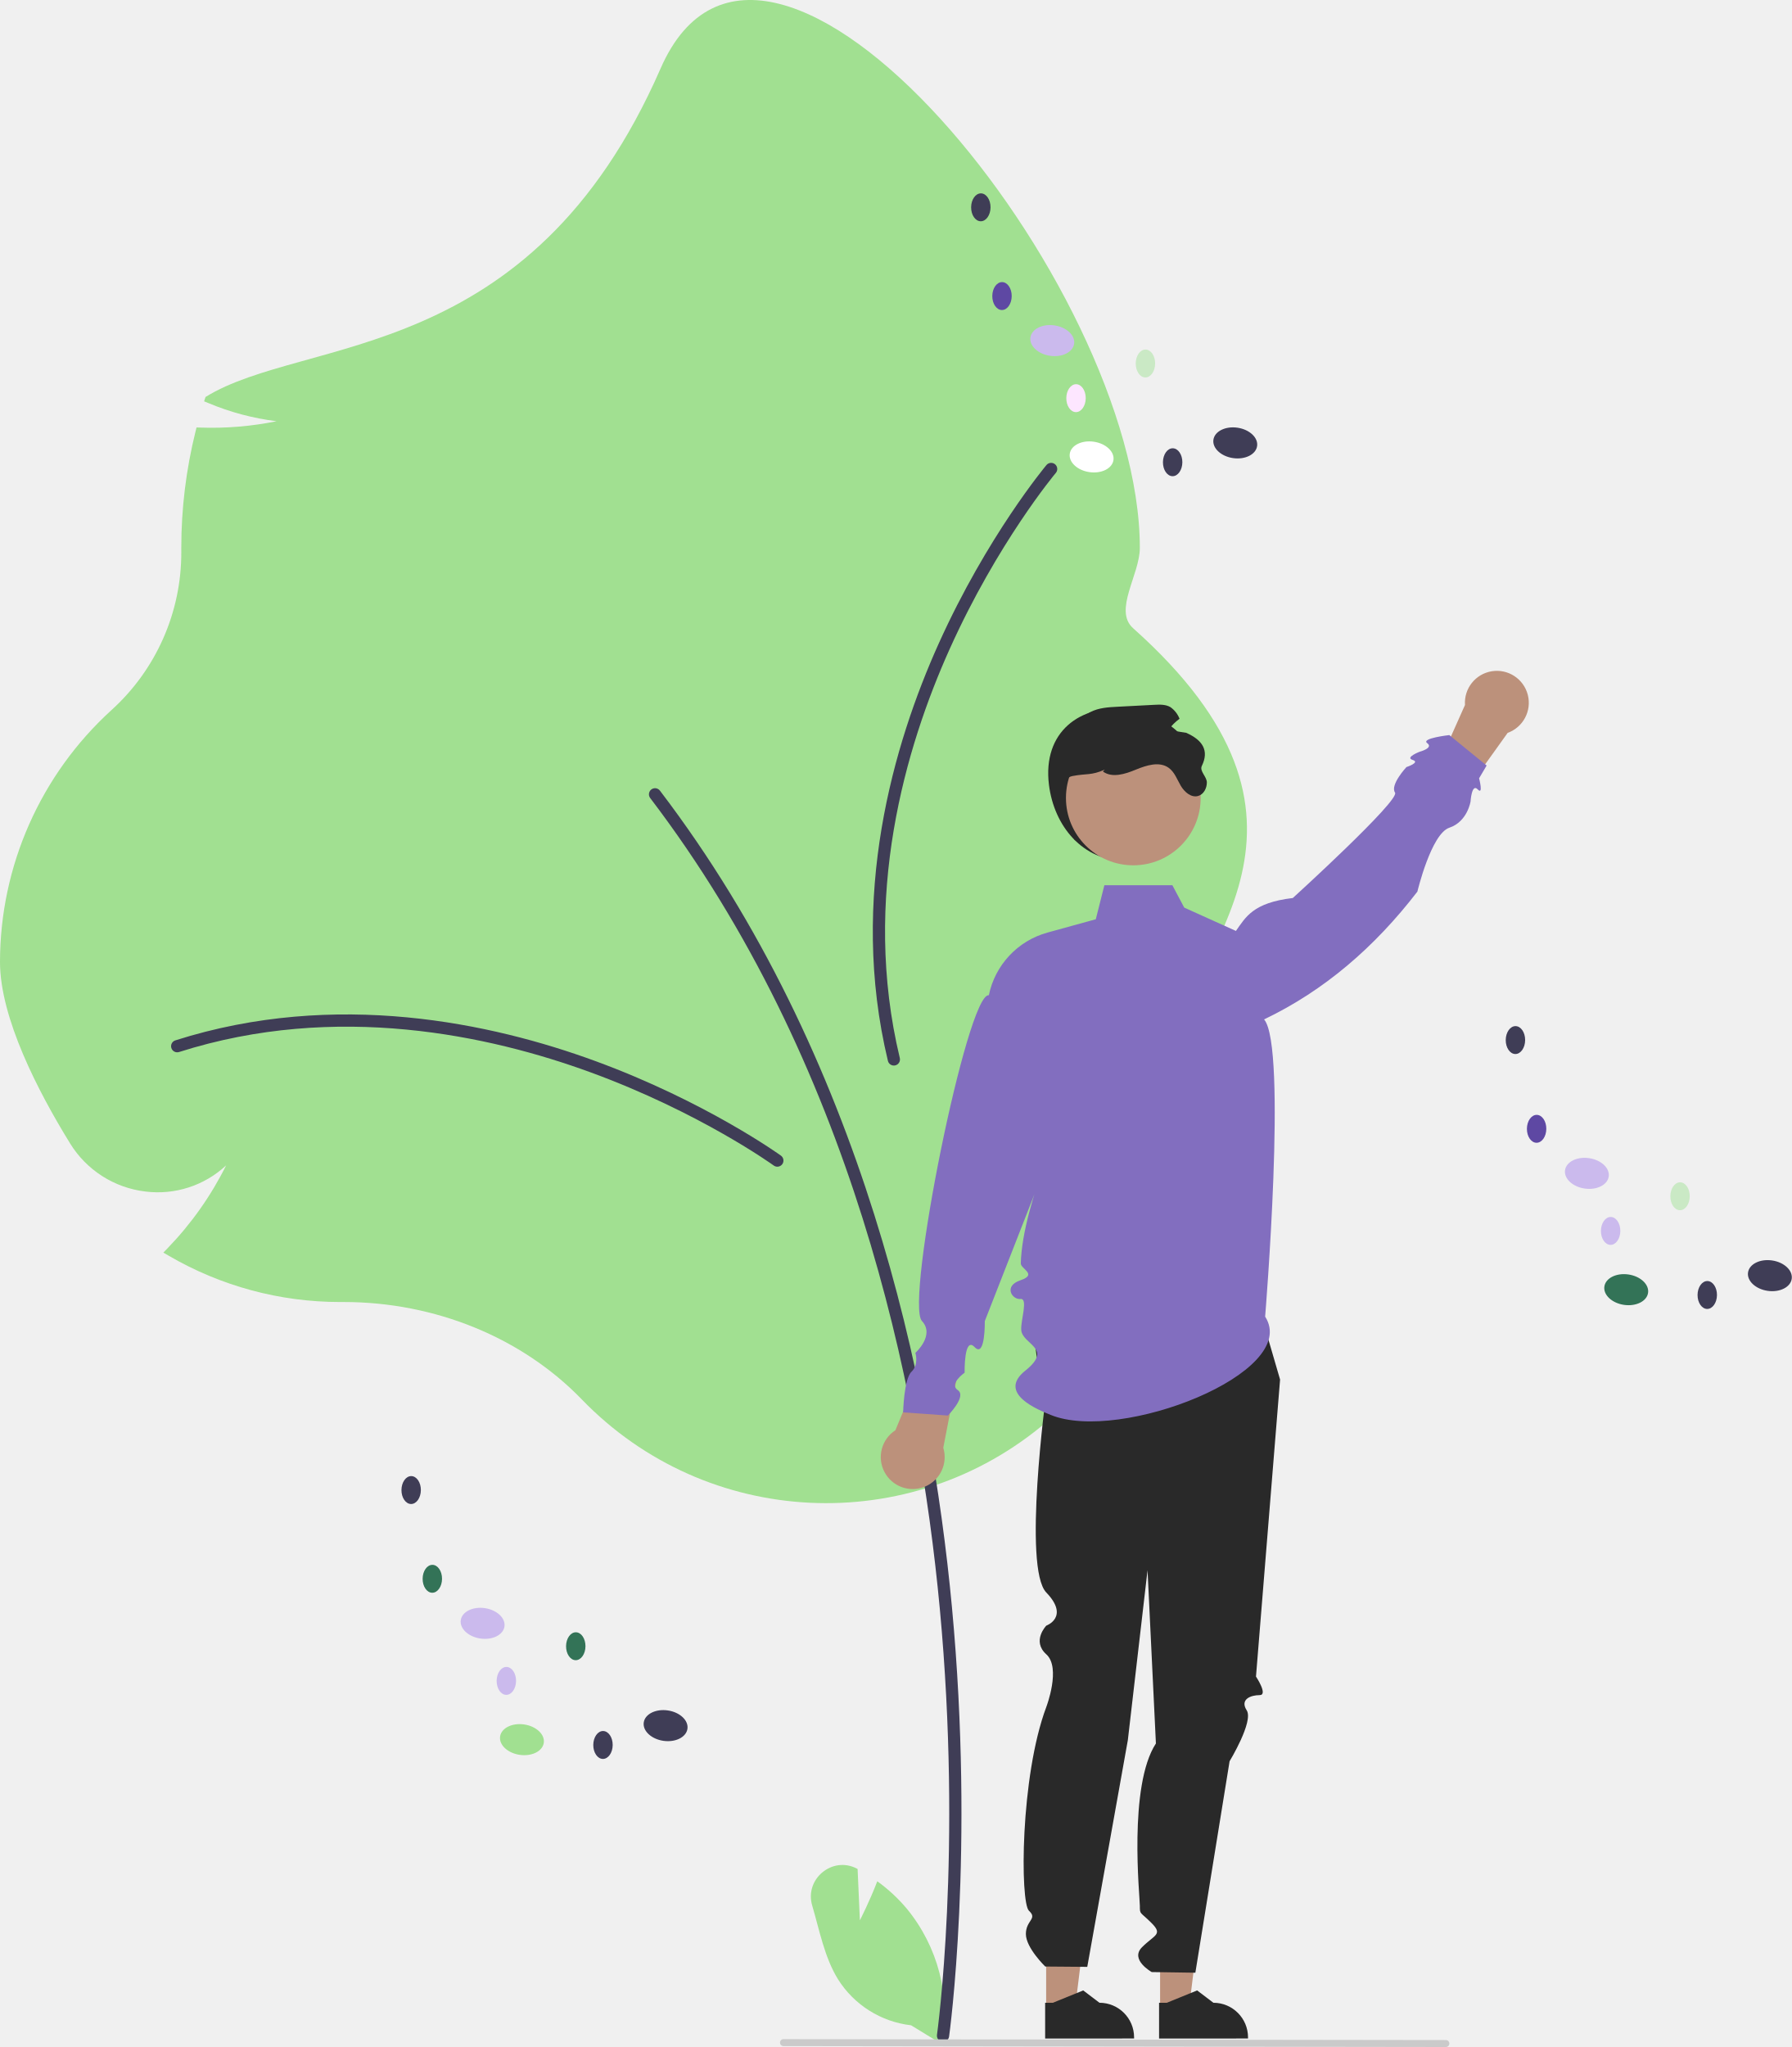
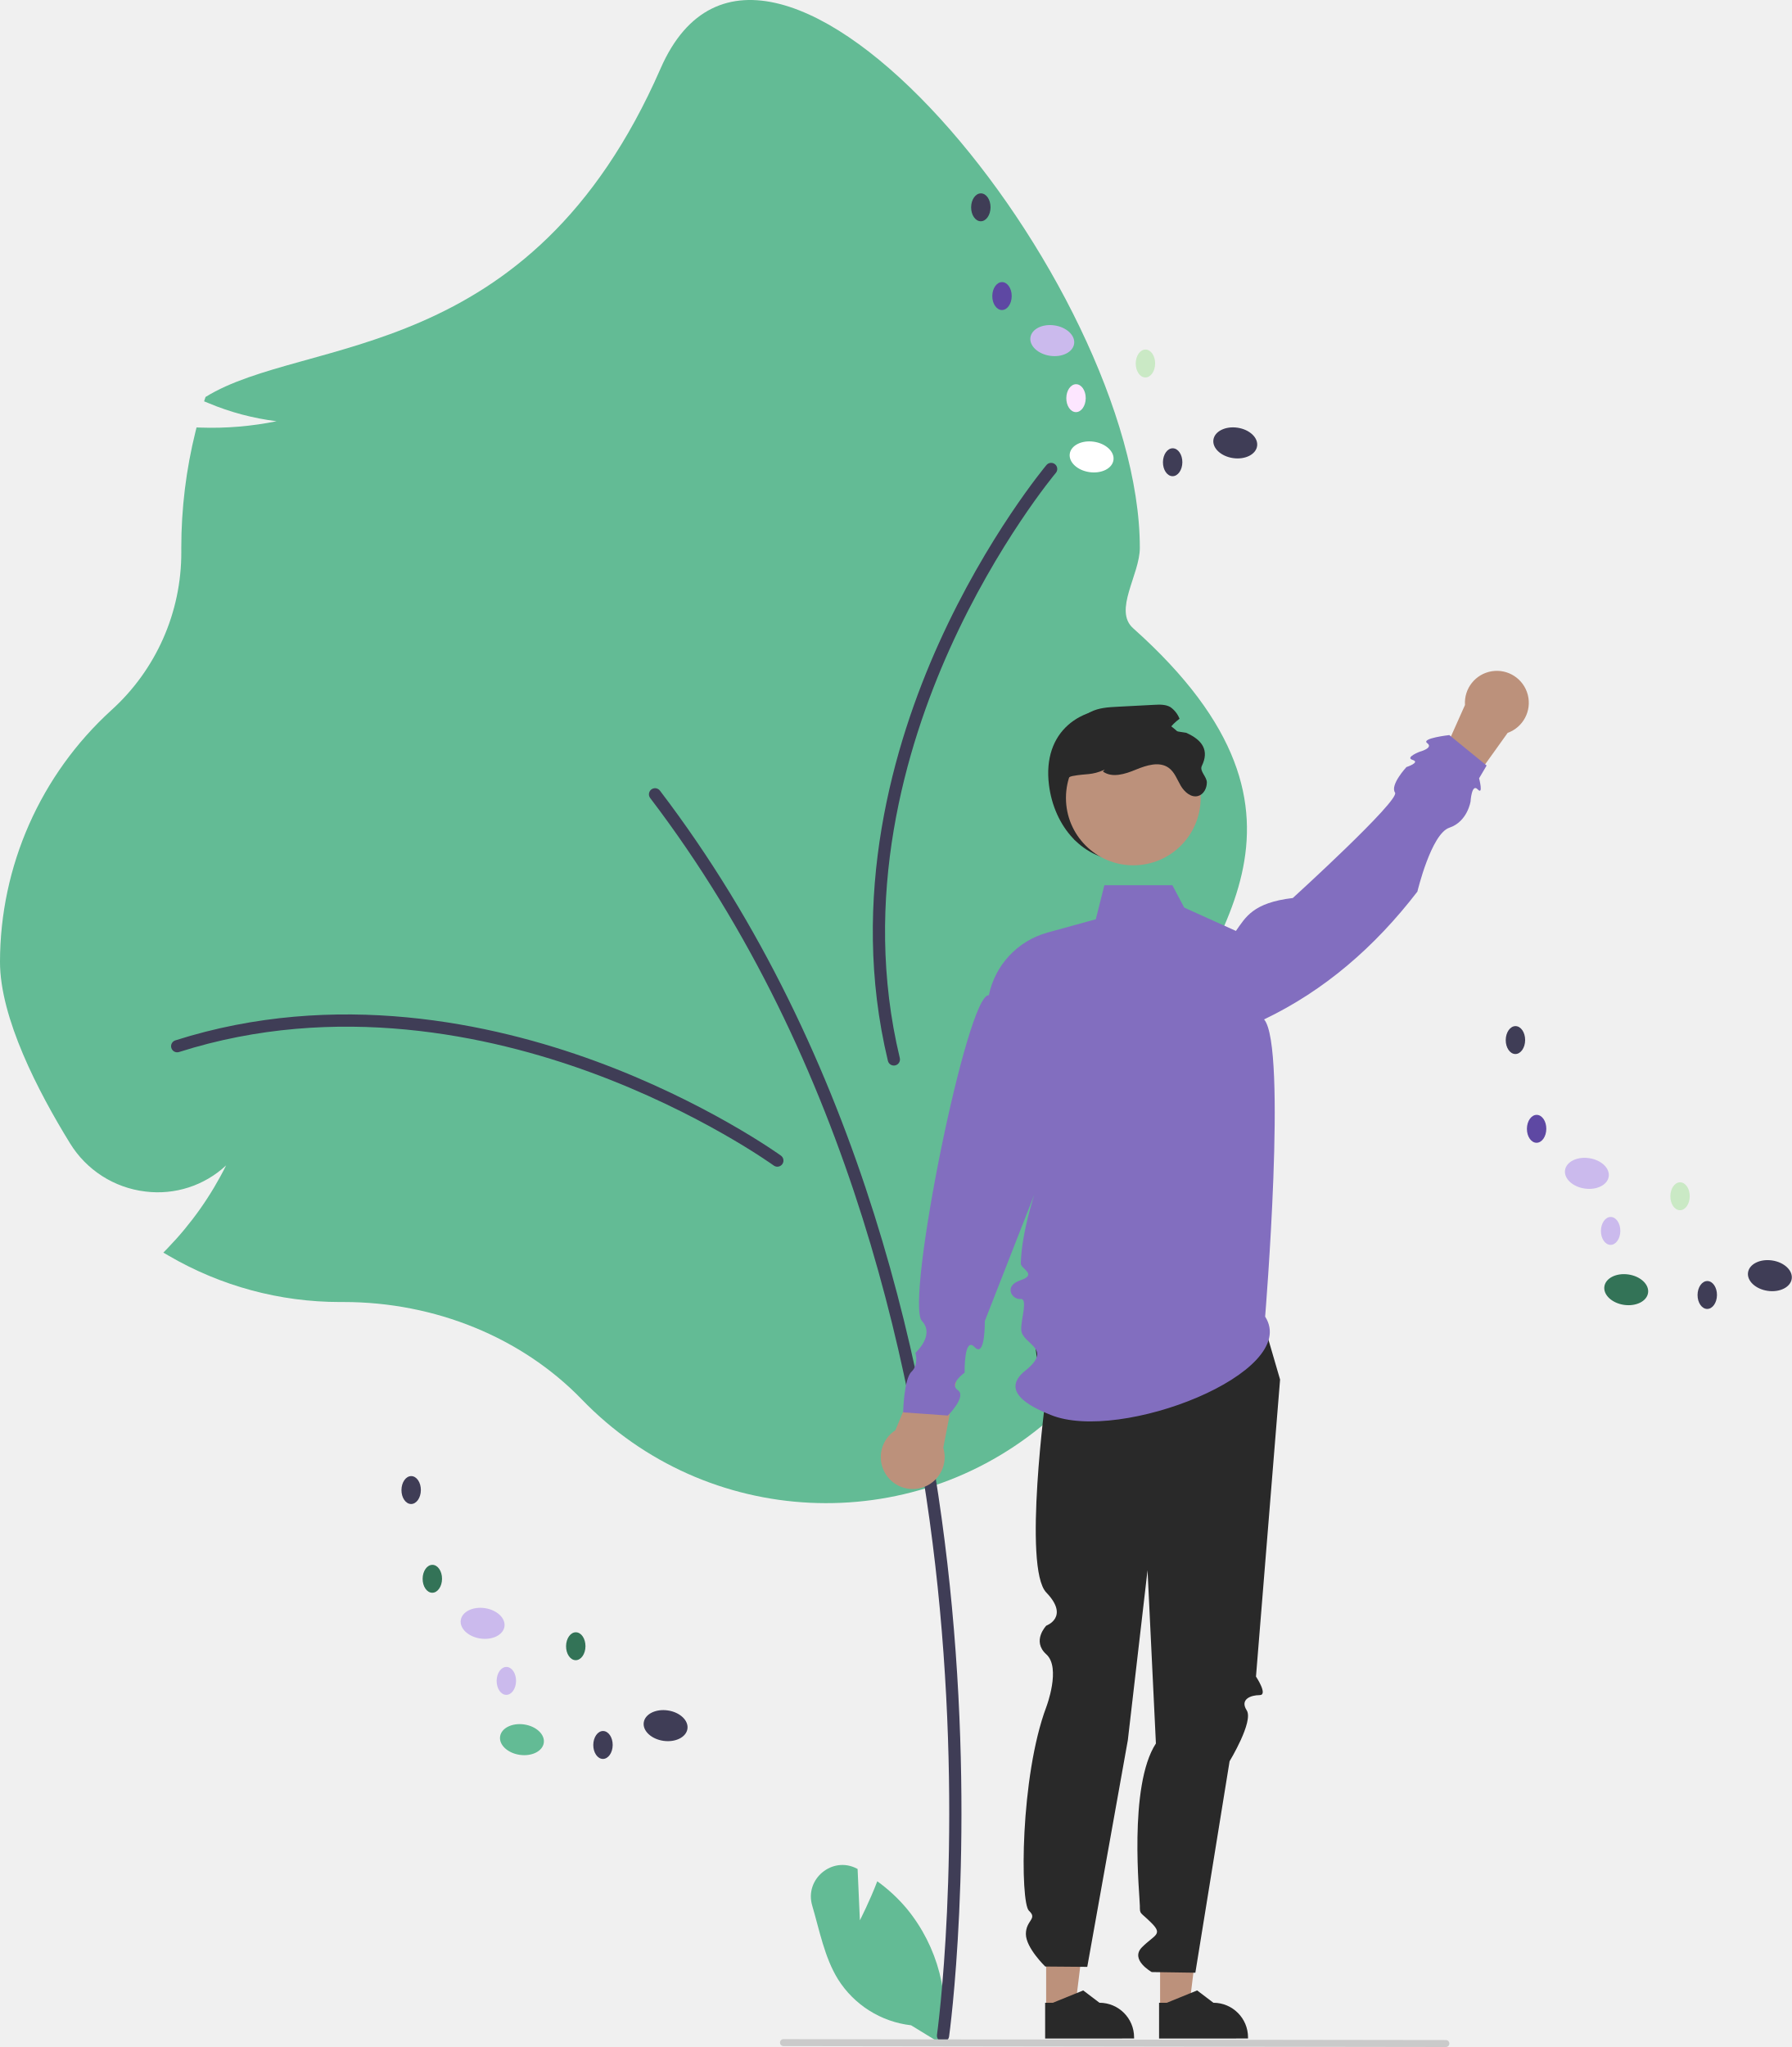
<svg xmlns="http://www.w3.org/2000/svg" data-name="Layer 1" width="613.353" height="700.561" viewBox="0 0 613.353 700.561">
-   <path d="M587.667,756.931l-.782-17.576q-.122-.065-.244-.129c-8.376-4.395-17.976,3.561-15.3,12.634,2.517,8.537,4.208,17.74,8.816,25.212a34.144,34.144,0,0,0,25.038,15.779l10.642,6.516a57.215,57.215,0,0,0-12.06-46.364,55.267,55.267,0,0,0-10.157-9.438C591.072,750.285,587.667,756.931,587.667,756.931Z" transform="translate(-293.3236 -99.71938)" fill="#A1E091" />
-   <path d="M492.391,578.564c-20.488-21.129-50.178-33.247-81.457-33.247l-1.207.003a116.315,116.315,0,0,1-58.635-15.835l-1.852-1.079,1.492-1.537a113.373,113.373,0,0,0,19.993-28.306,34.282,34.282,0,0,1-27.668,8.938,35.104,35.104,0,0,1-25.77-16.506c-10.932-17.738-23.964-42.907-23.964-62.08a116.669,116.669,0,0,1,38.063-86.091,72.651,72.651,0,0,0,24-54.171l-.006-1.453a164.774,164.774,0,0,1,4.891-39.873l.33-1.317,1.355.047a111.391,111.391,0,0,0,26.047-2.182,87.918,87.918,0,0,1-23.36-6.213l-1.458-.59.495-1.494C397.782,214.464,474.758,225.398,519.437,123.175,555.666,40.285,683.493,196.755,683.493,287.199c0,9.229-9.133,21.424-2.296,27.524,73.91,65.938,22.913,108.28,6.835,150.885-3.815,10.109,4.457,21.206,4.457,32.142,0,1.856-.047,3.771-.141,5.693l-.142,2.955-2.464-1.64a81.626,81.626,0,0,1-13.48-11.056,71.135,71.135,0,0,1-2.256,61.412c-7.746,14.619-15.239,25.085-22.272,31.105a116.29,116.29,0,0,1-159.343-7.656Z" transform="translate(-293.3236 -99.71938)" fill="#A1E091" />
+   <path d="M587.667,756.931l-.782-17.576q-.122-.065-.244-.129c-8.376-4.395-17.976,3.561-15.3,12.634,2.517,8.537,4.208,17.74,8.816,25.212a34.144,34.144,0,0,0,25.038,15.779l10.642,6.516a57.215,57.215,0,0,0-12.06-46.364,55.267,55.267,0,0,0-10.157-9.438C591.072,750.285,587.667,756.931,587.667,756.931Z" transform="translate(-293.3236 -99.71938)" fill="#63BB95" />
+   <path d="M492.391,578.564c-20.488-21.129-50.178-33.247-81.457-33.247l-1.207.003a116.315,116.315,0,0,1-58.635-15.835l-1.852-1.079,1.492-1.537a113.373,113.373,0,0,0,19.993-28.306,34.282,34.282,0,0,1-27.668,8.938,35.104,35.104,0,0,1-25.77-16.506c-10.932-17.738-23.964-42.907-23.964-62.08a116.669,116.669,0,0,1,38.063-86.091,72.651,72.651,0,0,0,24-54.171l-.006-1.453a164.774,164.774,0,0,1,4.891-39.873l.33-1.317,1.355.047a111.391,111.391,0,0,0,26.047-2.182,87.918,87.918,0,0,1-23.36-6.213l-1.458-.59.495-1.494C397.782,214.464,474.758,225.398,519.437,123.175,555.666,40.285,683.493,196.755,683.493,287.199c0,9.229-9.133,21.424-2.296,27.524,73.91,65.938,22.913,108.28,6.835,150.885-3.815,10.109,4.457,21.206,4.457,32.142,0,1.856-.047,3.771-.141,5.693l-.142,2.955-2.464-1.64a81.626,81.626,0,0,1-13.48-11.056,71.135,71.135,0,0,1-2.256,61.412c-7.746,14.619-15.239,25.085-22.272,31.105a116.29,116.29,0,0,1-159.343-7.656Z" transform="translate(-293.3236 -99.71938)" fill="#63BB95" />
  <path d="M616.132,798.499a2.093,2.093,0,0,0,2.07-1.798c.089-.625,8.8-63.454.977-146.956-7.225-77.116-30.429-188.191-99.939-279.415a2.094,2.094,0,1,0-3.33,2.538c68.91,90.436,91.926,200.696,99.101,277.267,7.778,83.016-.865,145.355-.953,145.975a2.095,2.095,0,0,0,2.075,2.389Z" transform="translate(-293.3236 -99.71938)" fill="#3f3d56" />
  <path d="M559.407,499.005a2.093,2.093,0,0,0,1.232-3.787c-.252-.183-25.681-18.506-63.697-32.425-35.143-12.866-88.582-24.53-143.597-7.02a2.093,2.093,0,1,0,1.27,3.989c53.888-17.15,106.359-5.679,140.888,6.963,37.473,13.72,62.427,31.7,62.675,31.88A2.085,2.085,0,0,0,559.407,499.005Z" transform="translate(-293.3236 -99.71938)" fill="#3f3d56" />
  <path d="M655.22,260.373a2.093,2.093,0,0,0-3.688-1.502c-.201.238-20.307,24.282-36.928,61.196-15.363,34.125-30.845,86.585-17.343,142.719a2.093,2.093,0,1,0,4.07-.979c-13.224-54.983,1.996-106.491,17.091-140.021,16.383-36.388,36.113-59.982,36.311-60.216A2.085,2.085,0,0,0,655.22,260.373Z" transform="translate(-293.3236 -99.71938)" fill="#3f3d56" />
  <path d="M652.386,368.317c1.766,14.25,11.641,26,26,26a26,26,0,0,0,26-26c0-14.359-11.702-24.672-26-26C663.216,340.908,650.119,350.021,652.386,368.317Z" transform="translate(-293.3236 -99.71938)" fill="#292929" />
  <polygon points="397.105 687.328 407.006 687.327 411.716 649.137 397.103 649.138 397.105 687.328" fill="#bc917b" />
  <path d="M690.081,797.376l30.447-.001v-.385A11.851,11.851,0,0,0,708.677,785.139H708.676l-5.562-4.219-10.377,4.22-2.658 0Z" transform="translate(-293.3236 -99.71938)" fill="#292929" />
  <polygon points="358.105 687.328 368.006 687.327 372.716 649.137 358.103 649.138 358.105 687.328" fill="#bc917b" />
  <path d="M651.081,797.376l30.447-.001v-.385A11.851,11.851,0,0,0,669.677,785.139H669.676l-5.562-4.219-10.377,4.22-2.658 0Z" transform="translate(-293.3236 -99.71938)" fill="#292929" />
  <path d="M724.501,547.856l7,24L723.254,673.501s4.246,6.355,1.246,6.355-6.847,1.409-4.423,5.205-5.86,17.421-5.86,17.421l-11.717,72.374-14.929-.22s-7.59-4.228-3.33-8.504,7.26-4.276,3.26-8.276-4-2.795-4-5.898-4.008-41.016,5.496-55.559l-2.864-59.295-6.745,58.161-13.888,77.591-14.382-.118s-6.643-6.403-6.63-11.142,4.104-5.133,1.058-7.936-3.046-45.866,5.954-69.803c0,0,5.091-13.374-.012-17.957s-.006-9.827-.006-9.827,8.082-2.921-.007-11.339-.044-67.949-.044-67.949-8.843-24.031.113-33.48S724.501,547.856,724.501,547.856Z" transform="translate(-293.3236 -99.71938)" fill="#292929" />
  <path d="M599.826,589.206l12.489-30.182,9.84,5.467-5.943,30.703a10.935,10.935,0,1,1-16.387-5.987Z" transform="translate(-293.3236 -99.71938)" fill="#bc917b" />
  <path d="M809.4,350.535l-19.003,26.568-8.345-7.554,12.745-28.558A10.935,10.935,0,1,1,809.4,350.535Z" transform="translate(-293.3236 -99.71938)" fill="#bc917b" />
  <path d="M726.386,550.317c12.326,19.118-49.631,43.381-73.404,33.64-4.163-1.706-18.482-7.339-8.694-15.15s-1.135-8.91-1.393-13.994c-.173-3.399,2.459-10.856-.287-10.536s-5.96-4.381.021-6.404.064-3.868.117-5.788c.572-20.955,16.65-54.287,16.65-54.287l-28.971,74.057s.214,12.812-3.48,8.897-3.426,8.757-3.426,8.757-5.494,3.834-2.335,5.968-3.401,8.694-3.401,8.694l-15.307-1.093s.24-11.371,2.853-13.885,1.33-6.471,1.33-6.471,6.805-6.023,2.243-10.914c-5.867-6.29,15.524-112.53,22.906-111.478a28.12,28.12,0,0,1,20.08-21.452l16.532-4.552,2.936-11.647h23.279l4.055,7.653,17.698,7.987c3.334-4.704,5.825-9.66,19.475-11.267,0,0,36.783-33.467,34.987-36.08s3.906-8.731,3.906-8.731,4.87-1.594,2.122-2.445,2.446-2.818,2.446-2.818,4.81-1.264,2.542-2.928,7.571-2.758,7.571-2.758l12.767,10.417-2.58,4.375s1.573,5.958-.48,3.783-2.44,4.137-2.44,4.137-1.049,6.912-7.267,8.994S778.502,404.863,778.502,404.863c-14.665,19.067-31.971,33.941-52.48,43.733C734.015,457.771,726.386,550.317,726.386,550.317Z" transform="translate(-293.3236 -99.71938)" fill="#826EBF" />
  <circle cx="387.937" cy="273.086" r="23.056" fill="#bc917b" />
  <path d="M657.386,375.317c.73,5.01,5,12,4,12s-8.11-20.653-1-22c5.157-.977,6.31-.12,11.13-2.21l-.68.64c3.19,2.32,7.63.89,11.27-.62,3.65-1.5,8.08-2.93,11.28-.62,2.01,1.45,2.86,3.97,4.11,6.11,1.25,2.15,3.56,4.18,5.94,3.52,1.91-.53,3.01-2.67,3-4.65s-2.588-3.864-1.72-5.64c2.573-5.264.259-8.853-5.35-11.33q-3.06-.465-6.12-.95a17.358,17.358,0,0,1,3.84-3.86,8.774,8.774,0,0,0-3.1-3.97c-1.63-.97-3.65-.9-5.54-.8q-6.33.33-12.65.66c-3.12.16-6.35.35-9.14,1.78-3.48,1.79-5.76,5.28-7.42,8.83C655.516,360.187,656.106,366.607,657.386,375.317Z" transform="translate(-293.3236 -99.71938)" fill="#292929" />
  <path d="M561.476,799.973l226.75.307a1.191,1.191,0,1,0,0-2.381l-226.75-.307a1.191,1.191,0,0,0,0,2.381Z" transform="translate(-293.3236 -99.71938)" fill="#cacaca" />
-   <ellipse cx="471.988" cy="695.094" rx="5.257" ry="7.557" transform="translate(-577.1442 962.365) rotate(-81.72174)" fill="#A1E091" />
+   <ellipse cx="471.988" cy="695.094" rx="5.257" ry="7.557" transform="translate(-577.1442 962.365) rotate(-81.72174)" fill="#63BB95" />
  <ellipse cx="521.16" cy="690.296" rx="5.257" ry="7.557" transform="translate(-530.3043 1006.917) rotate(-81.72174)" fill="#3f3d56" />
  <ellipse cx="458.524" cy="655.286" rx="5.257" ry="7.557" transform="translate(-549.2768 914.9641) rotate(-81.72174)" fill="#CBBAED" />
  <ellipse cx="441.313" cy="640.043" rx="4.776" ry="3.322" transform="translate(-495.3721 976.7843) rotate(-89.56675)" fill="#337357" />
  <ellipse cx="434.067" cy="609.671" rx="4.776" ry="3.322" transform="translate(-472.1923 939.3968) rotate(-89.56675)" fill="#3f3d56" />
  <ellipse cx="490.412" cy="663.123" rx="4.776" ry="3.322" transform="translate(-469.7236 1048.788) rotate(-89.56675)" fill="#337357" />
  <ellipse cx="466.651" cy="674.987" rx="4.776" ry="3.322" transform="translate(-505.1694 1036.801) rotate(-89.56675)" fill="#CBBAED" />
  <ellipse cx="499.728" cy="696.915" rx="4.776" ry="3.322" transform="translate(-494.2694 1091.639) rotate(-89.56675)" fill="#3f3d56" />
  <ellipse cx="849.988" cy="541.094" rx="5.257" ry="7.557" transform="translate(-101.1735 1204.599) rotate(-81.72174)" fill="#337357" />
  <ellipse cx="899.16" cy="536.296" rx="5.257" ry="7.557" transform="translate(-54.33364 1249.151) rotate(-81.72174)" fill="#3f3d56" />
  <ellipse cx="836.524" cy="501.286" rx="5.257" ry="7.557" transform="matrix(0.14398, -0.98958, 0.98958, 0.14398, -73.30606, 1157.199)" fill="#CBBAED" />
  <ellipse cx="819.313" cy="486.043" rx="4.776" ry="3.322" transform="translate(33.76519 1201.938) rotate(-89.56675)" fill="#5E48A3" />
  <ellipse cx="812.067" cy="455.671" rx="4.776" ry="3.322" transform="translate(56.94499 1164.55) rotate(-89.56675)" fill="#3f3d56" />
  <ellipse cx="868.412" cy="509.123" rx="4.776" ry="3.322" transform="translate(59.41371 1273.942) rotate(-89.56675)" fill="#CAE9C5" />
  <ellipse cx="844.651" cy="520.987" rx="4.776" ry="3.322" transform="translate(23.96793 1261.955) rotate(-89.56675)" fill="#CBBAED" />
  <ellipse cx="877.728" cy="542.915" rx="4.776" ry="3.322" transform="translate(34.86796 1316.793) rotate(-89.56675)" fill="#3f3d56" />
  <ellipse cx="666.988" cy="256.094" rx="5.257" ry="7.557" transform="translate(24.20544 779.5407) rotate(-81.72174)" fill="#fff" />
  <ellipse cx="716.16" cy="251.296" rx="5.257" ry="7.557" transform="translate(71.04527 824.0926) rotate(-81.72174)" fill="#3f3d56" />
  <ellipse cx="653.524" cy="216.286" rx="5.257" ry="7.557" transform="translate(52.07285 732.1398) rotate(-81.72174)" fill="#CBBAED" />
  <ellipse cx="636.313" cy="201.043" rx="4.776" ry="3.322" transform="translate(137.1408 736.0982) rotate(-89.56675)" fill="#5E48A3" />
  <ellipse cx="629.067" cy="170.671" rx="4.776" ry="3.322" transform="translate(160.3206 698.7107) rotate(-89.56675)" fill="#3f3d56" />
  <ellipse cx="685.412" cy="224.123" rx="4.776" ry="3.322" transform="translate(162.7893 808.102) rotate(-89.56675)" fill="#CAE9C5" />
  <ellipse cx="661.651" cy="235.987" rx="4.776" ry="3.322" transform="translate(127.3435 796.1152) rotate(-89.56675)" fill="#FDE6FF" />
  <ellipse cx="694.728" cy="257.915" rx="4.776" ry="3.322" transform="translate(138.2436 850.9534) rotate(-89.56675)" fill="#3f3d56" />
</svg>
